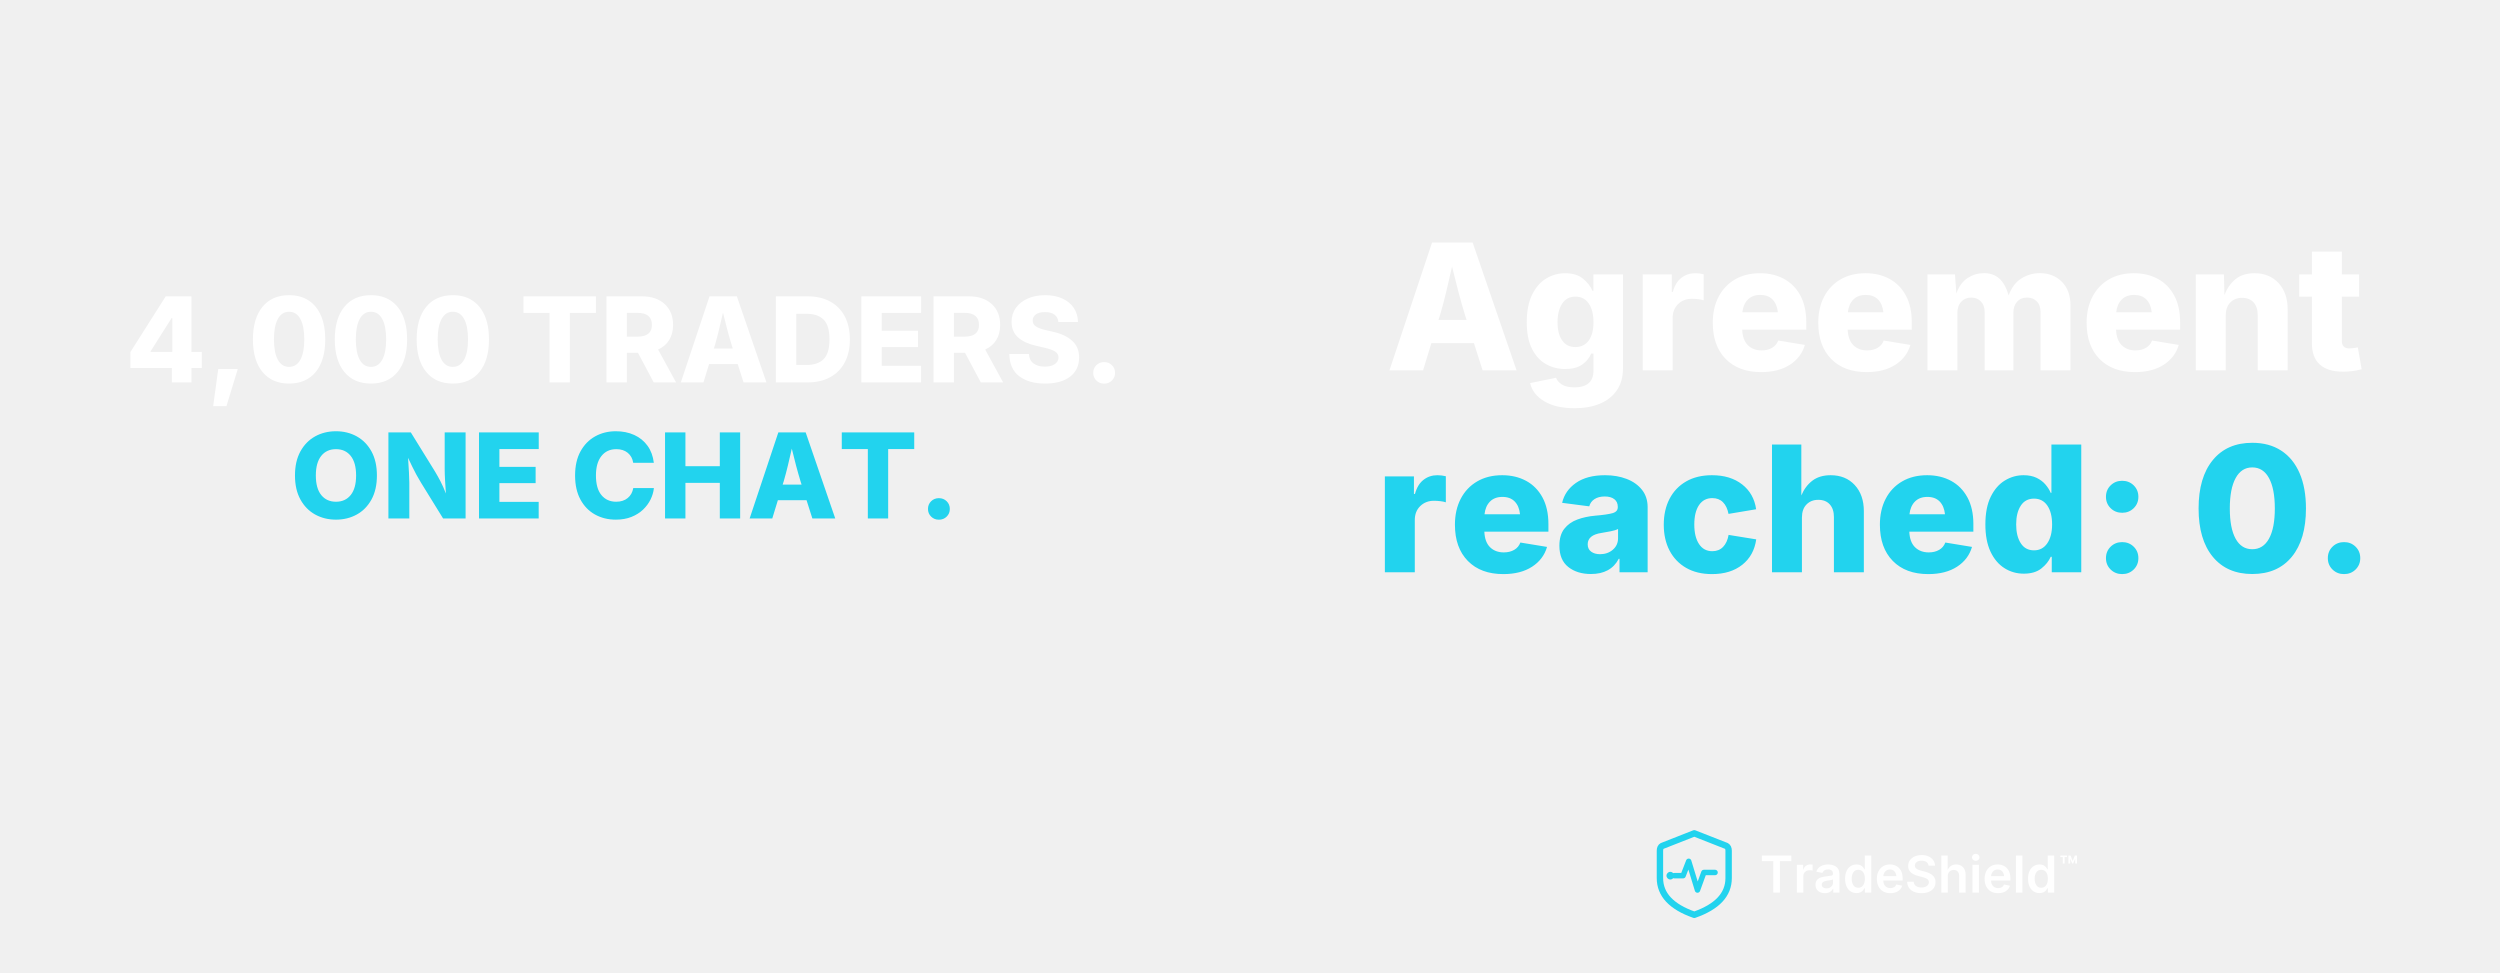
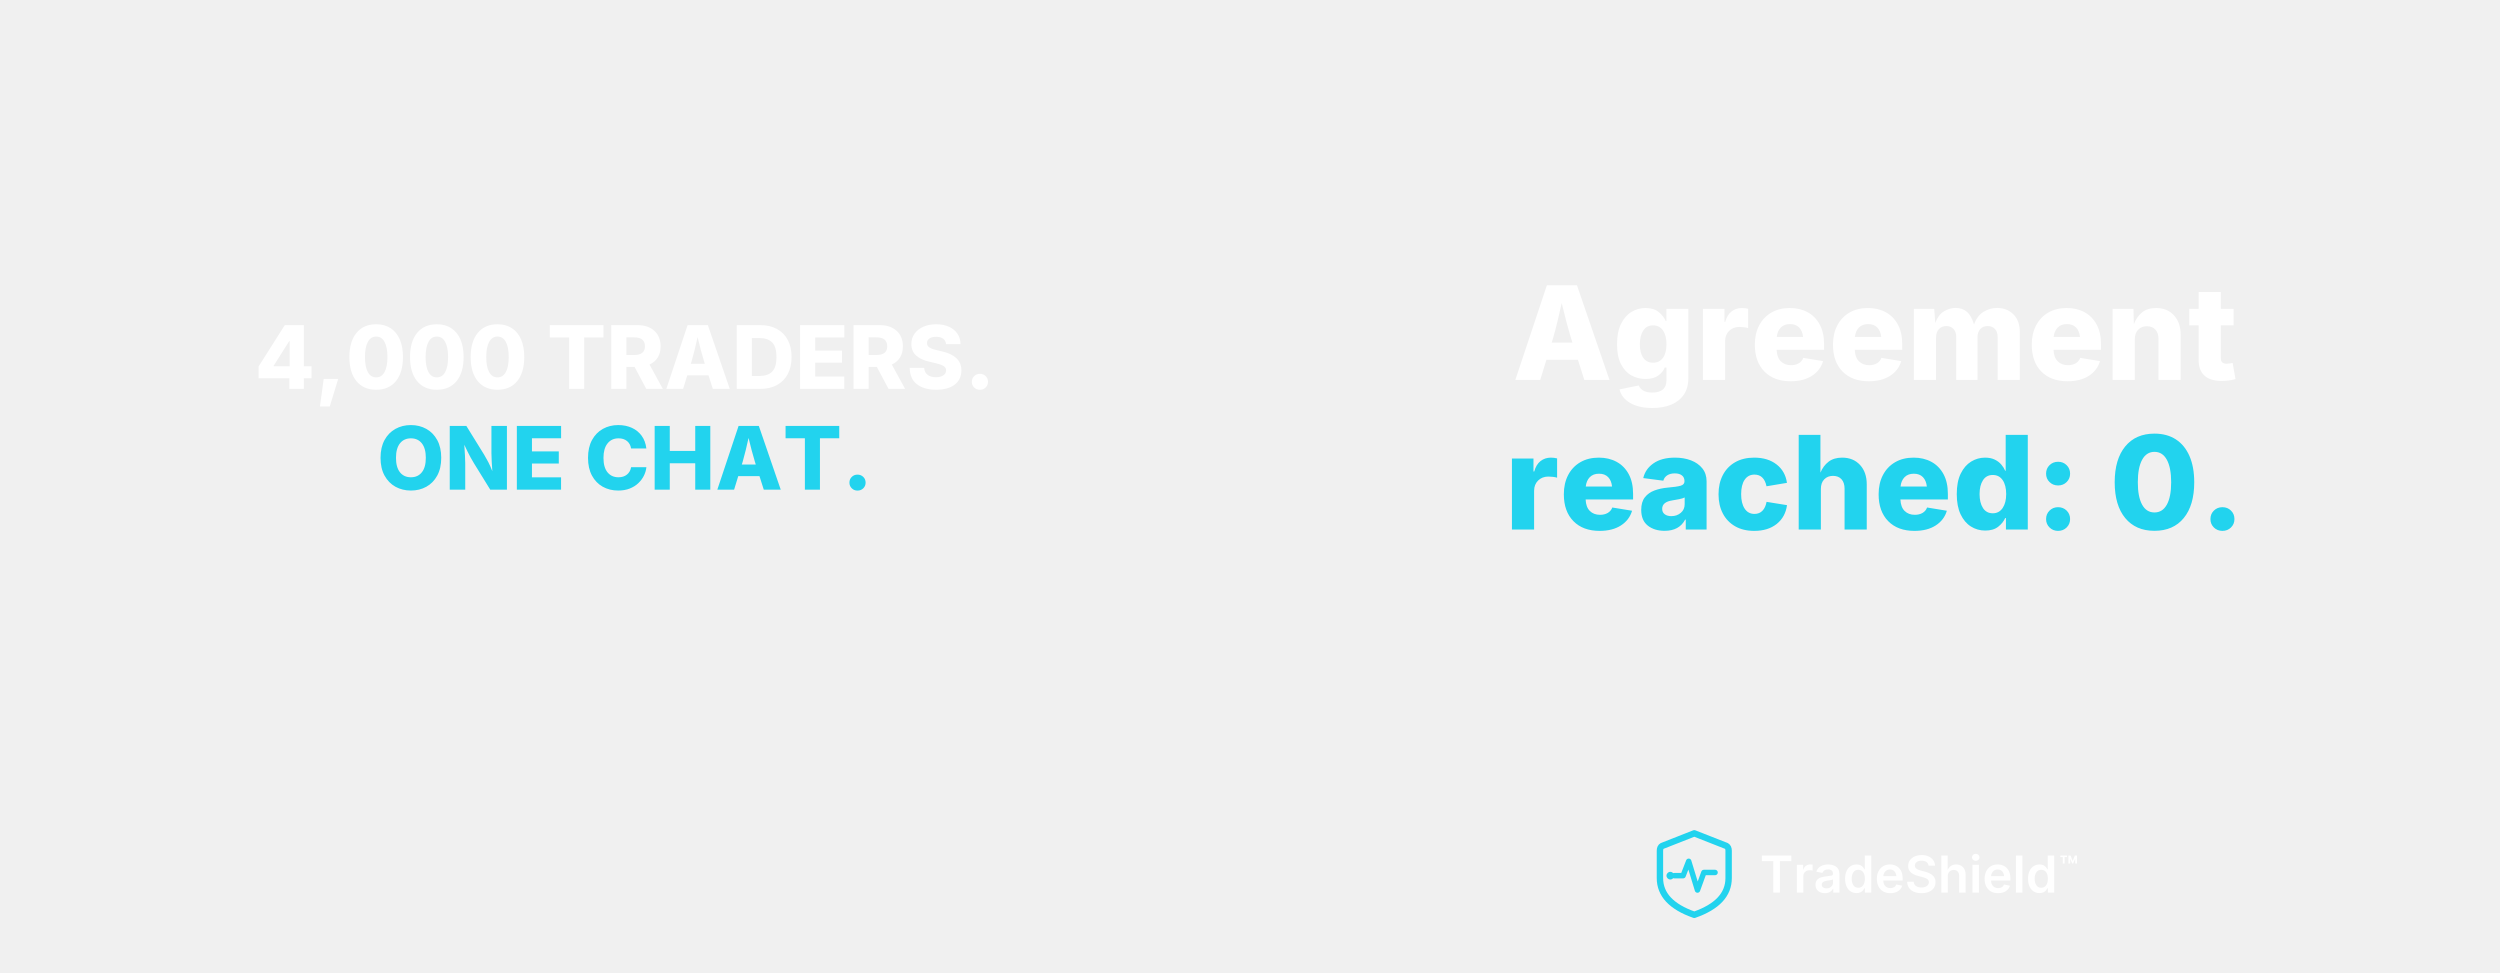
<svg xmlns="http://www.w3.org/2000/svg" width="9in" height="3.5in" viewBox="0 0 2700 1050">
-   <path fill="#FFFFFF" d="M140.803 397.469V380.247L178.991 320.032H206.759V380.06H217.928V397.469H206.759V413.006H185.606V397.469ZM186.105 380.06V343.494H185.356L162.705 379.311V380.06Z M230.221 438.59 235.712 398.53H256.803L244.572 438.59Z M312.213 414.254Q293.805 414.254 283.478 401.712Q273.151 389.17 273.151 366.581Q273.151 343.993 283.478 331.388Q293.805 318.784 312.213 318.784Q324.505 318.784 333.241 324.462Q341.977 330.141 346.626 340.842Q351.275 351.543 351.275 366.581Q351.275 389.107 341.01 401.681Q330.745 414.254 312.213 414.254ZM312.213 396.221Q320.138 396.221 324.381 388.546Q328.624 380.871 328.624 366.581Q328.624 352.23 324.381 344.461Q320.138 336.692 312.213 336.692Q304.351 336.692 300.107 344.461Q295.864 352.23 295.864 366.581Q295.864 380.871 300.076 388.546Q304.288 396.221 312.213 396.221Z M400.632 414.254Q382.224 414.254 371.897 401.712Q361.57 389.17 361.57 366.581Q361.57 343.993 371.897 331.388Q382.224 318.784 400.632 318.784Q412.925 318.784 421.661 324.462Q430.396 330.141 435.045 340.842Q439.694 351.543 439.694 366.581Q439.694 389.107 429.429 401.681Q419.165 414.254 400.632 414.254ZM400.632 396.221Q408.557 396.221 412.8 388.546Q417.043 380.871 417.043 366.581Q417.043 352.23 412.8 344.461Q408.557 336.692 400.632 336.692Q392.77 336.692 388.527 344.461Q384.284 352.23 384.284 366.581Q384.284 380.871 388.495 388.546Q392.707 396.221 400.632 396.221Z M489.051 414.254Q470.644 414.254 460.317 401.712Q449.99 389.17 449.99 366.581Q449.99 343.993 460.317 331.388Q470.644 318.784 489.051 318.784Q501.344 318.784 510.08 324.462Q518.816 330.141 523.464 340.842Q528.113 351.543 528.113 366.581Q528.113 389.107 517.848 401.681Q507.584 414.254 489.051 414.254ZM489.051 396.221Q496.976 396.221 501.219 388.546Q505.462 380.871 505.462 366.581Q505.462 352.23 501.219 344.461Q496.976 336.692 489.051 336.692Q481.189 336.692 476.946 344.461Q472.703 352.23 472.703 366.581Q472.703 380.871 476.915 388.546Q481.127 396.221 489.051 396.221Z M565.365 338.003V320.032H643.613V338.003H615.471V413.006H593.507V338.003Z M654.97 413.006V320.032H693.033Q708.758 320.032 717.837 328.362Q726.916 336.692 726.916 350.919Q726.916 360.529 722.704 367.268Q718.492 374.007 710.755 377.501L730.161 413.006H706.012L688.977 380.996H676.997V413.006ZM676.997 363.586H688.416Q704.078 363.586 704.078 350.919Q704.078 337.878 688.353 337.878H676.997Z M735.277 413.006 766.29 320.032H795.804L827.752 413.006H803.043L796.74 393.226H765.79L759.738 413.006ZM770.969 376.378H791.374L790.126 372.385Q787.692 364.398 785.384 355.662Q783.075 346.926 780.829 337.566Q778.707 346.988 776.617 355.724Q774.526 364.46 772.217 372.385Z M872.118 413.006H837.924V320.032H872.118Q886.283 320.032 896.516 325.617Q906.749 331.201 912.303 341.622Q917.856 352.043 917.856 366.519Q917.856 381.058 912.303 391.447Q906.749 401.837 896.516 407.422Q886.283 413.006 872.118 413.006ZM859.95 394.162H871.182Q883.163 394.162 889.496 387.891Q895.83 381.62 895.83 366.519Q895.83 351.419 889.465 345.147Q883.1 338.876 870.87 338.876H859.95Z M930.274 413.006V320.032H994.794V338.003H952.301V357.222H991.425V374.818H952.301V395.035H994.732V413.006Z M1008.21 413.006V320.032H1046.273Q1061.998 320.032 1071.077 328.362Q1080.156 336.692 1080.156 350.919Q1080.156 360.529 1075.944 367.268Q1071.732 374.007 1063.995 377.501L1083.401 413.006H1059.252L1042.217 380.996H1030.237V413.006ZM1030.237 363.586H1041.656Q1057.318 363.586 1057.318 350.919Q1057.318 337.878 1041.593 337.878H1030.237Z M1128.702 414.254Q1111.231 414.254 1100.779 406.33Q1090.327 398.405 1090.077 382.306H1111.231Q1111.605 389.107 1116.254 392.539Q1120.902 395.971 1128.453 395.971Q1135.317 395.971 1139.248 393.195Q1143.179 390.418 1143.179 385.988Q1143.179 381.994 1139.466 379.654Q1135.753 377.314 1128.141 375.567L1118.282 373.258Q1106.239 370.513 1099.375 364.273Q1092.511 358.033 1092.511 347.55Q1092.511 338.939 1097.16 332.48Q1101.808 326.022 1109.983 322.403Q1118.157 318.784 1128.702 318.784Q1139.497 318.784 1147.422 322.434Q1155.347 326.085 1159.715 332.605Q1164.083 339.126 1164.207 347.737H1143.054Q1142.617 342.683 1138.936 339.875Q1135.254 337.067 1128.64 337.067Q1122.026 337.067 1118.656 339.625Q1115.287 342.183 1115.287 346.052Q1115.287 350.358 1119.031 352.698Q1122.774 355.038 1129.014 356.41L1137.064 358.282Q1150.542 361.278 1157.999 368.079Q1165.455 374.881 1165.455 386.05Q1165.455 399.278 1155.721 406.766Q1145.987 414.254 1128.702 414.254Z M1192.474 414.317Q1187.482 414.317 1184.081 410.978Q1180.681 407.64 1180.681 402.71Q1180.681 397.719 1184.081 394.38Q1187.482 391.042 1192.474 391.042Q1197.466 391.042 1200.867 394.38Q1204.267 397.719 1204.267 402.71Q1204.267 407.64 1200.867 410.978Q1197.466 414.317 1192.474 414.317Z" />
-   <path fill="#22D3EE" d="M362.881 561.216Q350.339 561.216 340.324 555.663Q330.309 550.109 324.443 539.439Q318.578 528.769 318.578 513.543Q318.578 498.193 324.443 487.523Q330.309 476.853 340.324 471.299Q350.339 465.746 362.881 465.746Q375.298 465.746 385.313 471.299Q395.328 476.853 401.194 487.523Q407.059 498.193 407.059 513.543Q407.059 528.831 401.194 539.501Q395.328 550.171 385.313 555.694Q375.298 561.216 362.881 561.216ZM362.881 541.872Q372.989 541.872 378.792 534.603Q384.596 527.333 384.596 513.543Q384.596 499.691 378.792 492.39Q372.989 485.089 362.881 485.089Q352.71 485.089 346.907 492.39Q341.104 499.691 341.104 513.543Q341.104 527.333 346.907 534.603Q352.71 541.872 362.881 541.872Z M419.477 559.968V466.994H443.687L469.645 508.988Q472.765 514.167 475.698 519.783Q478.631 525.399 481.563 533.012Q481.064 526.023 480.659 518.722Q480.253 511.422 480.253 506.555V466.994H502.841V559.968H478.568L454.794 521.468Q452.049 516.975 449.834 512.919Q447.618 508.863 445.466 504.433Q443.313 500.003 440.692 494.449Q441.254 502.686 441.659 509.893Q442.065 517.1 442.065 521.468V559.968Z M517.318 559.968V466.994H581.838V484.965H539.345V504.183H578.469V521.78H539.345V541.997H581.776V559.968Z M665.079 561.216Q652.536 561.216 642.584 555.663Q632.631 550.109 626.859 539.47Q621.087 528.831 621.087 513.543Q621.087 498.193 626.922 487.523Q632.756 476.853 642.74 471.299Q652.724 465.746 665.079 465.746Q676.123 465.746 684.921 469.739Q693.72 473.733 699.273 481.346Q704.827 488.958 706.137 499.816H683.861Q682.8 493.014 677.964 489.052Q673.128 485.089 665.64 485.089Q655.407 485.089 649.51 492.546Q643.613 500.003 643.613 513.543Q643.613 527.521 649.541 534.697Q655.469 541.872 665.515 541.872Q673.003 541.872 677.87 537.91Q682.737 533.948 683.923 527.146H706.199Q705.575 533.386 702.612 539.439Q699.648 545.492 694.468 550.421Q689.289 555.351 681.926 558.283Q674.563 561.216 665.079 561.216Z M718.242 559.968V466.994H740.269V503.497H777.397V466.994H799.361V559.968H777.397V521.468H740.269V559.968Z M809.594 559.968 840.607 466.994H870.121L902.07 559.968H877.36L871.057 540.188H840.107L834.055 559.968ZM845.287 523.34H865.691L864.443 519.346Q862.009 511.359 859.701 502.624Q857.392 493.888 855.146 484.528Q853.024 493.95 850.934 502.686Q848.843 511.422 846.535 519.346Z M909.121 484.965V466.994H987.369V484.965H959.227V559.968H937.263V484.965Z M1014.013 561.278Q1009.021 561.278 1005.621 557.94Q1002.22 554.602 1002.22 549.672Q1002.22 544.68 1005.621 541.342Q1009.021 538.004 1014.013 538.004Q1019.005 538.004 1022.406 541.342Q1025.807 544.68 1025.807 549.672Q1025.807 554.602 1022.406 557.94Q1019.005 561.278 1014.013 561.278Z" />
-   <path fill="#FFFFFF" d="M1500.607 399.931 1546.642 261.92H1590.453L1637.877 399.931H1601.197L1591.842 370.569H1545.901L1536.916 399.931ZM1553.588 345.56H1583.877L1582.024 339.632Q1578.412 327.776 1574.985 314.809Q1571.557 301.842 1568.223 287.948Q1565.074 301.934 1561.971 314.902Q1558.868 327.869 1555.441 339.632Z M1700.583 440.871Q1680.298 440.871 1667.794 433.368Q1655.29 425.866 1652.511 413.732L1680.576 407.989Q1681.966 412.157 1686.828 415.26Q1691.691 418.363 1700.398 418.363Q1710.309 418.363 1715.635 413.917Q1720.961 409.471 1720.961 400.209V381.869H1718.46Q1715.588 388.908 1708.78 393.725Q1701.973 398.541 1690.395 398.541Q1679.002 398.541 1669.6 393.215Q1660.199 387.89 1654.549 376.728Q1648.899 365.567 1648.899 348.154Q1648.899 329.999 1654.688 318.236Q1660.477 306.473 1669.925 300.776Q1679.372 295.08 1690.302 295.08Q1702.621 295.08 1709.799 301.101Q1716.978 307.121 1719.942 314.161H1720.868V296.377H1752.823V397.615Q1752.823 411.879 1746.201 421.512Q1739.578 431.145 1727.815 436.008Q1716.051 440.871 1700.583 440.871ZM1701.417 374.83Q1710.679 374.83 1715.82 367.744Q1720.961 360.658 1720.961 348.061Q1720.961 335.279 1715.866 327.823Q1710.772 320.366 1701.417 320.366Q1692.062 320.366 1687.106 327.962Q1682.151 335.557 1682.151 348.061Q1682.151 360.565 1687.153 367.697Q1692.154 374.83 1701.417 374.83Z M1774.127 399.931V296.377H1805.527V315.272H1806.638Q1809.417 305.083 1815.854 300.082Q1822.292 295.08 1830.813 295.08Q1835.537 295.08 1839.983 296.191V324.349Q1837.667 323.516 1833.916 323.099Q1830.165 322.682 1827.201 322.682Q1818.216 322.682 1812.334 328.425Q1806.453 334.167 1806.453 343.43V399.931Z M1902.041 401.876Q1877.681 401.876 1863.741 387.658Q1849.801 373.44 1849.801 348.524Q1849.801 332.593 1856.053 320.552Q1862.305 308.51 1873.791 301.795Q1885.276 295.08 1900.837 295.08Q1915.379 295.08 1926.633 301.147Q1937.887 307.214 1944.324 319.023Q1950.762 330.833 1950.762 347.876V356.027H1881.571Q1882.034 367.234 1887.731 372.838Q1893.427 378.442 1902.597 378.442Q1909.081 378.442 1913.804 375.709Q1918.528 372.977 1920.473 367.79L1949.28 372.514Q1945.389 385.944 1933.117 393.91Q1920.844 401.876 1902.041 401.876ZM1881.756 337.224H1920.103Q1919.177 328.425 1914.36 323.469Q1909.544 318.514 1901.115 318.514Q1892.593 318.514 1887.638 323.562Q1882.683 328.61 1881.756 337.224Z M2015.969 401.876Q1991.609 401.876 1977.669 387.658Q1963.729 373.44 1963.729 348.524Q1963.729 332.593 1969.981 320.552Q1976.233 308.51 1987.719 301.795Q1999.204 295.08 2014.765 295.08Q2029.307 295.08 2040.561 301.147Q2051.815 307.214 2058.252 319.023Q2064.69 330.833 2064.69 347.876V356.027H1995.499Q1995.962 367.234 2001.659 372.838Q2007.355 378.442 2016.525 378.442Q2023.009 378.442 2027.732 375.709Q2032.456 372.977 2034.401 367.79L2063.208 372.514Q2059.317 385.944 2047.045 393.91Q2034.772 401.876 2015.969 401.876ZM1995.684 337.224H2034.031Q2033.105 328.425 2028.288 323.469Q2023.472 318.514 2015.043 318.514Q2006.521 318.514 2001.566 323.562Q1996.611 328.61 1995.684 337.224Z M2081.64 399.931V296.377H2111.372L2112.854 316.939Q2117.115 305.269 2125.22 300.128Q2133.324 294.987 2142.679 294.987Q2152.497 294.987 2159.027 300.637Q2165.557 306.287 2169.355 318.977Q2174.079 306.195 2183.295 300.591Q2192.511 294.987 2202.978 294.987Q2217.52 294.987 2226.828 304.342Q2236.137 313.697 2236.137 330.092V399.931H2203.811V337.409Q2203.811 329.536 2199.736 325.461Q2195.66 321.385 2189.269 321.385Q2182.415 321.385 2178.432 325.878Q2174.449 330.37 2174.449 337.78V399.931H2143.42V336.946Q2143.42 329.814 2139.391 325.6Q2135.362 321.385 2128.971 321.385Q2122.395 321.385 2118.18 325.831Q2113.966 330.277 2113.966 338.428V399.931Z M2305.791 401.876Q2281.431 401.876 2267.491 387.658Q2253.551 373.44 2253.551 348.524Q2253.551 332.593 2259.803 320.552Q2266.055 308.51 2277.54 301.795Q2289.026 295.08 2304.587 295.08Q2319.129 295.08 2330.383 301.147Q2341.636 307.214 2348.074 319.023Q2354.511 330.833 2354.511 347.876V356.027H2285.321Q2285.784 367.234 2291.48 372.838Q2297.177 378.442 2306.346 378.442Q2312.83 378.442 2317.554 375.709Q2322.278 372.977 2324.223 367.79L2353.029 372.514Q2349.139 385.944 2336.866 393.91Q2324.593 401.876 2305.791 401.876ZM2285.506 337.224H2323.852Q2322.926 328.425 2318.11 323.469Q2313.293 318.514 2304.864 318.514Q2296.343 318.514 2291.388 323.562Q2286.432 328.61 2285.506 337.224Z M2403.787 340.836V399.931H2371.461V296.377H2401.842L2402.398 318.699Q2406.473 307.955 2414.346 301.517Q2422.22 295.08 2434.816 295.08Q2451.026 295.08 2460.844 305.732Q2470.662 316.384 2470.662 333.982V399.931H2438.336V340.281Q2438.336 331.574 2433.89 326.619Q2429.444 321.663 2421.479 321.663Q2413.605 321.663 2408.696 326.711Q2403.787 331.759 2403.787 340.836Z M2547.818 296.377V320.366H2529.201V368.253Q2529.201 376.311 2537.444 376.311Q2539.111 376.311 2542.122 375.895Q2545.132 375.478 2546.429 375.2L2550.597 398.727Q2545.132 400.301 2540.038 400.857Q2534.943 401.413 2530.405 401.413Q2513.918 401.413 2505.396 393.679Q2496.875 385.944 2496.875 371.125V320.366H2483.166V296.377H2496.875V271.739H2529.201V296.377Z" />
-   <path fill="#22D3EE" d="M1495.652 618.08V514.526H1527.051V533.421H1528.163Q1530.942 523.232 1537.379 518.231Q1543.816 513.229 1552.338 513.229Q1557.062 513.229 1561.508 514.34V542.498Q1559.192 541.664 1555.441 541.248Q1551.69 540.831 1548.726 540.831Q1539.741 540.831 1533.859 546.574Q1527.978 552.316 1527.978 561.579V618.08Z M1623.566 620.025Q1599.206 620.025 1585.266 605.807Q1571.326 591.589 1571.326 566.673Q1571.326 550.742 1577.578 538.701Q1583.83 526.659 1595.316 519.944Q1606.801 513.229 1622.362 513.229Q1636.904 513.229 1648.158 519.296Q1659.412 525.363 1665.849 537.172Q1672.286 548.982 1672.286 566.025V574.176H1603.096Q1603.559 585.383 1609.256 590.987Q1614.952 596.591 1624.122 596.591Q1630.605 596.591 1635.329 593.858Q1640.053 591.126 1641.998 585.939L1670.804 590.663Q1666.914 604.093 1654.642 612.059Q1642.369 620.025 1623.566 620.025ZM1603.281 555.373H1641.628Q1640.702 546.574 1635.885 541.618Q1631.069 536.663 1622.64 536.663Q1614.118 536.663 1609.163 541.711Q1604.208 546.759 1603.281 555.373Z M1718.228 619.932Q1703.316 619.932 1693.729 612.337Q1684.142 604.742 1684.142 589.366Q1684.142 577.881 1689.422 571.119Q1694.702 564.357 1703.455 561.116Q1712.208 557.874 1722.674 556.948Q1735.827 555.836 1741.523 554.215Q1747.22 552.594 1747.22 547.778V547.407Q1747.22 542.035 1743.468 539.117Q1739.717 536.2 1733.141 536.2Q1726.379 536.2 1722.026 539.071Q1717.672 541.942 1716.376 546.851L1687.106 543.054Q1690.163 529.809 1702.065 521.519Q1713.967 513.229 1733.419 513.229Q1746.293 513.229 1756.714 517.212Q1767.134 521.195 1773.293 528.929Q1779.453 536.663 1779.453 547.778V618.08H1749.072V603.538H1748.238Q1739.624 619.932 1718.228 619.932ZM1728.046 598.536Q1736.197 598.536 1741.847 593.719Q1747.497 588.903 1747.497 581.215V571.304Q1744.719 572.786 1739.439 573.805Q1734.16 574.824 1729.621 575.565Q1714.708 577.788 1714.708 587.884Q1714.708 593.071 1718.46 595.803Q1722.211 598.536 1728.046 598.536Z M1848.921 620.025Q1832.712 620.025 1821.041 613.309Q1809.37 606.594 1803.118 594.599Q1796.866 582.604 1796.866 566.673Q1796.866 550.742 1803.118 538.701Q1809.37 526.659 1821.041 519.944Q1832.712 513.229 1848.921 513.229Q1868.743 513.229 1881.479 523.14Q1894.214 533.05 1896.623 550.001L1866.798 555.002Q1865.223 546.851 1860.823 542.405Q1856.424 537.96 1849.292 537.96Q1840.029 537.96 1834.935 545.508Q1829.84 553.057 1829.84 566.488Q1829.84 579.826 1834.935 587.56Q1840.029 595.294 1849.292 595.294Q1856.424 595.294 1860.916 590.663Q1865.408 586.032 1866.89 577.695L1896.715 582.512Q1894.307 599.925 1881.617 609.975Q1868.928 620.025 1848.921 620.025Z M1946.084 558.985V618.08H1913.758V480.069H1945.436V535.088Q1949.604 525.085 1957.338 519.157Q1965.072 513.229 1977.113 513.229Q1993.322 513.229 2003.141 523.881Q2012.959 534.532 2012.959 552.131V618.08H1980.633V558.43Q1980.633 549.723 1976.187 544.767Q1971.741 539.812 1963.775 539.812Q1955.902 539.812 1950.993 544.86Q1946.084 549.908 1946.084 558.985Z M2082.52 620.025Q2058.16 620.025 2044.22 605.807Q2030.28 591.589 2030.28 566.673Q2030.28 550.742 2036.532 538.701Q2042.784 526.659 2054.269 519.944Q2065.755 513.229 2081.316 513.229Q2095.858 513.229 2107.111 519.296Q2118.365 525.363 2124.803 537.172Q2131.24 548.982 2131.24 566.025V574.176H2062.05Q2062.513 585.383 2068.209 590.987Q2073.906 596.591 2083.075 596.591Q2089.559 596.591 2094.283 593.858Q2099.007 591.126 2100.952 585.939L2129.758 590.663Q2125.868 604.093 2113.595 612.059Q2101.322 620.025 2082.52 620.025ZM2062.235 555.373H2100.581Q2099.655 546.574 2094.839 541.618Q2090.022 536.663 2081.593 536.663Q2073.072 536.663 2068.117 541.711Q2063.161 546.759 2062.235 555.373Z M2185.703 619.562Q2174.218 619.562 2164.77 613.587Q2155.322 607.613 2149.765 595.803Q2144.208 583.994 2144.208 566.395Q2144.208 548.241 2149.997 536.478Q2155.786 524.714 2165.187 518.972Q2174.588 513.229 2185.425 513.229Q2193.669 513.229 2199.504 516.054Q2205.34 518.879 2209.091 523.279Q2212.842 527.678 2214.787 532.309H2215.528V480.069H2247.762V618.08H2215.899V601.315H2214.787Q2211.731 608.354 2204.645 613.958Q2197.559 619.562 2185.703 619.562ZM2196.726 594.368Q2205.895 594.368 2211.082 586.726Q2216.269 579.085 2216.269 566.395Q2216.269 553.52 2211.129 546.018Q2205.988 538.515 2196.726 538.515Q2187.37 538.515 2182.415 546.157Q2177.46 553.798 2177.46 566.395Q2177.46 578.992 2182.415 586.68Q2187.37 594.368 2196.726 594.368Z M2291.943 620.025Q2284.533 620.025 2279.485 615.069Q2274.437 610.114 2274.437 602.797Q2274.437 595.387 2279.485 590.431Q2284.533 585.476 2291.943 585.476Q2299.353 585.476 2304.401 590.431Q2309.449 595.387 2309.449 602.797Q2309.449 610.114 2304.401 615.069Q2299.353 620.025 2291.943 620.025ZM2291.943 553.798Q2284.533 553.798 2279.485 548.843Q2274.437 543.887 2274.437 536.57Q2274.437 529.16 2279.485 524.205Q2284.533 519.249 2291.943 519.249Q2299.353 519.249 2304.401 524.205Q2309.449 529.16 2309.449 536.57Q2309.449 543.887 2304.401 548.843Q2299.353 553.798 2291.943 553.798Z M2432.455 619.932Q2405.13 619.932 2389.801 601.315Q2374.472 582.697 2374.472 549.167Q2374.472 515.637 2389.801 496.927Q2405.13 478.217 2432.455 478.217Q2450.702 478.217 2463.669 486.646Q2476.636 495.074 2483.537 510.96Q2490.437 526.845 2490.437 549.167Q2490.437 582.604 2475.201 601.268Q2459.964 619.932 2432.455 619.932ZM2432.455 593.164Q2444.218 593.164 2450.516 581.771Q2456.815 570.378 2456.815 549.167Q2456.815 527.863 2450.516 516.332Q2444.218 504.8 2432.455 504.8Q2420.784 504.8 2414.485 516.332Q2408.187 527.863 2408.187 549.167Q2408.187 570.378 2414.439 581.771Q2420.691 593.164 2432.455 593.164Z M2531.563 620.025Q2524.153 620.025 2519.105 615.069Q2514.057 610.114 2514.057 602.797Q2514.057 595.387 2519.105 590.431Q2524.153 585.476 2531.563 585.476Q2538.973 585.476 2544.021 590.431Q2549.069 595.387 2549.069 602.797Q2549.069 610.114 2544.021 615.069Q2538.973 620.025 2531.563 620.025Z" />
+   <path fill="#FFFFFF" d="M279.299 408.495V395.738L307.586 351.135H328.155V395.6H336.428V408.495H328.155V420.005H312.486V408.495ZM312.855 395.6V368.514H312.301L295.522 395.045V395.6Z M345.534 438.955 349.601 409.281H365.224L356.165 438.955Z M406.269 420.929Q392.633 420.929 384.984 411.639Q377.334 402.348 377.334 385.616Q377.334 368.884 384.984 359.547Q392.633 350.21 406.269 350.21Q415.374 350.21 421.845 354.416Q428.316 358.623 431.76 366.55Q435.203 374.477 435.203 385.616Q435.203 402.302 427.6 411.615Q419.997 420.929 406.269 420.929ZM406.269 407.571Q412.139 407.571 415.282 401.886Q418.425 396.201 418.425 385.616Q418.425 374.985 415.282 369.23Q412.139 363.476 406.269 363.476Q400.445 363.476 397.302 369.23Q394.159 374.985 394.159 385.616Q394.159 396.201 397.279 401.886Q400.399 407.571 406.269 407.571Z M471.765 420.929Q458.129 420.929 450.48 411.639Q442.83 402.348 442.83 385.616Q442.83 368.884 450.48 359.547Q458.129 350.21 471.765 350.21Q480.87 350.21 487.341 354.416Q493.812 358.623 497.256 366.55Q500.699 374.477 500.699 385.616Q500.699 402.302 493.096 411.615Q485.492 420.929 471.765 420.929ZM471.765 407.571Q477.635 407.571 480.778 401.886Q483.921 396.201 483.921 385.616Q483.921 374.985 480.778 369.23Q477.635 363.476 471.765 363.476Q465.941 363.476 462.798 369.23Q459.654 374.985 459.654 385.616Q459.654 396.201 462.774 401.886Q465.894 407.571 471.765 407.571Z M537.26 420.929Q523.625 420.929 515.975 411.639Q508.326 402.348 508.326 385.616Q508.326 368.884 515.975 359.547Q523.625 350.21 537.26 350.21Q546.366 350.21 552.837 354.416Q559.308 358.623 562.751 366.55Q566.195 374.477 566.195 385.616Q566.195 402.302 558.591 411.615Q550.988 420.929 537.26 420.929ZM537.26 407.571Q543.13 407.571 546.273 401.886Q549.416 396.201 549.416 385.616Q549.416 374.985 546.273 369.23Q543.13 363.476 537.26 363.476Q531.436 363.476 528.293 369.23Q525.15 374.985 525.15 385.616Q525.15 396.201 528.27 401.886Q531.39 407.571 537.26 407.571Z M593.789 364.446V351.135H651.751V364.446H630.905V420.005H614.635V364.446Z M660.163 420.005V351.135H688.358Q700.006 351.135 706.731 357.305Q713.456 363.476 713.456 374.014Q713.456 381.132 710.336 386.124Q707.216 391.116 701.485 393.705L715.86 420.005H697.972L685.354 396.293H676.479V420.005ZM676.479 383.397H684.938Q696.539 383.397 696.539 374.014Q696.539 364.354 684.891 364.354H676.479Z M719.65 420.005 742.622 351.135H764.485L788.15 420.005H769.846L765.178 405.352H742.252L737.769 420.005ZM746.089 392.873H761.203L760.278 389.914Q758.476 383.998 756.766 377.527Q755.055 371.056 753.391 364.123Q751.82 371.102 750.272 377.573Q748.723 384.044 747.013 389.914Z M821.013 420.005H795.684V351.135H821.013Q831.506 351.135 839.086 355.272Q846.666 359.408 850.78 367.127Q854.894 374.846 854.894 385.57Q854.894 396.339 850.78 404.035Q846.666 411.731 839.086 415.868Q831.506 420.005 821.013 420.005ZM812 406.046H820.32Q829.195 406.046 833.886 401.401Q838.578 396.755 838.578 385.57Q838.578 374.384 833.863 369.739Q829.148 365.094 820.089 365.094H812Z M864.092 420.005V351.135H911.885V364.446H880.408V378.683H909.389V391.717H880.408V406.693H911.838V420.005Z M921.822 420.005V351.135H950.017Q961.665 351.135 968.39 357.305Q975.116 363.476 975.116 374.014Q975.116 381.132 971.996 386.124Q968.876 391.116 963.144 393.705L977.519 420.005H959.631L947.013 396.293H938.138V420.005ZM938.138 383.397H946.597Q958.199 383.397 958.199 374.014Q958.199 364.354 946.551 364.354H938.138Z M1011.076 420.929Q998.134 420.929 990.392 415.059Q982.65 409.189 982.465 397.264H998.134Q998.411 402.302 1001.855 404.844Q1005.298 407.386 1010.891 407.386Q1015.975 407.386 1018.887 405.329Q1021.799 403.272 1021.799 399.991Q1021.799 397.033 1019.049 395.299Q1016.299 393.566 1010.66 392.272L1003.357 390.562Q994.436 388.528 989.352 383.906Q984.267 379.284 984.267 371.518Q984.267 365.14 987.711 360.356Q991.154 355.572 997.209 352.891Q1003.264 350.21 1011.076 350.21Q1019.072 350.21 1024.942 352.914Q1030.812 355.618 1034.048 360.448Q1037.283 365.278 1037.376 371.657H1021.707Q1021.383 367.913 1018.656 365.833Q1015.929 363.753 1011.03 363.753Q1006.13 363.753 1003.634 365.648Q1001.138 367.543 1001.138 370.409Q1001.138 373.598 1003.911 375.332Q1006.685 377.065 1011.307 378.082L1017.269 379.468Q1027.253 381.687 1032.777 386.725Q1038.3 391.763 1038.3 400.037Q1038.3 409.836 1031.09 415.382Q1023.879 420.929 1011.076 420.929Z M1058.314 420.975Q1054.616 420.975 1052.097 418.502Q1049.578 416.03 1049.578 412.378Q1049.578 408.68 1052.097 406.208Q1054.616 403.735 1058.314 403.735Q1062.012 403.735 1064.531 406.208Q1067.05 408.68 1067.05 412.378Q1067.05 416.03 1064.531 418.502Q1062.012 420.975 1058.314 420.975Z" />
+   <path fill="#22D3EE" d="M443.801 529.79Q434.51 529.79 427.092 525.676Q419.673 521.562 415.328 513.658Q410.983 505.755 410.983 494.477Q410.983 483.106 415.328 475.202Q419.673 467.298 427.092 463.185Q434.51 459.071 443.801 459.071Q452.999 459.071 460.417 463.185Q467.836 467.298 472.18 475.202Q476.525 483.106 476.525 494.477Q476.525 505.801 472.18 513.705Q467.836 521.609 460.417 525.699Q452.999 529.79 443.801 529.79ZM443.801 515.461Q451.288 515.461 455.587 510.076Q459.886 504.691 459.886 494.477Q459.886 484.215 455.587 478.807Q451.288 473.4 443.801 473.4Q436.266 473.4 431.968 478.807Q427.669 484.215 427.669 494.477Q427.669 504.691 431.968 510.076Q436.266 515.461 443.801 515.461Z M485.723 528.865V459.995H503.657L522.885 491.102Q525.196 494.939 527.369 499.099Q529.541 503.259 531.714 508.898Q531.344 503.721 531.043 498.313Q530.743 492.905 530.743 489.3V459.995H547.475V528.865H529.495L511.885 500.347Q509.851 497.019 508.21 494.014Q506.569 491.01 504.975 487.728Q503.38 484.446 501.439 480.333Q501.855 486.434 502.155 491.773Q502.456 497.111 502.456 500.347V528.865Z M558.199 528.865V459.995H605.991V473.307H574.515V487.543H603.495V500.578H574.515V515.554H605.945V528.865Z M667.651 529.79Q658.36 529.79 650.988 525.676Q643.616 521.562 639.34 513.682Q635.065 505.801 635.065 494.477Q635.065 483.106 639.386 475.202Q643.708 467.298 651.104 463.185Q658.499 459.071 667.651 459.071Q675.832 459.071 682.349 462.029Q688.866 464.987 692.98 470.626Q697.094 476.265 698.064 484.308H681.563Q680.778 479.27 677.196 476.335Q673.613 473.4 668.067 473.4Q660.486 473.4 656.119 478.923Q651.751 484.446 651.751 494.477Q651.751 504.83 656.142 510.146Q660.533 515.461 667.974 515.461Q673.521 515.461 677.126 512.526Q680.731 509.591 681.61 504.553H698.111Q697.648 509.175 695.453 513.658Q693.257 518.142 689.421 521.793Q685.585 525.445 680.131 527.617Q674.676 529.79 667.651 529.79Z M707.031 528.865V459.995H723.348V487.035H750.849V459.995H767.119V528.865H750.849V500.347H723.348V528.865Z M774.7 528.865 797.672 459.995H819.534L843.2 528.865H824.896L820.228 514.213H797.302L792.818 528.865ZM801.138 501.733H816.253L815.328 498.775Q813.526 492.859 811.815 486.388Q810.105 479.917 808.441 472.984Q806.87 479.963 805.321 486.434Q803.773 492.905 802.063 498.775Z M848.423 473.307V459.995H906.384V473.307H885.538V528.865H869.269V473.307Z M926.121 529.836Q922.423 529.836 919.904 527.363Q917.385 524.89 917.385 521.239Q917.385 517.541 919.904 515.068Q922.423 512.595 926.121 512.595Q929.819 512.595 932.338 515.068Q934.857 517.541 934.857 521.239Q934.857 524.89 932.338 527.363Q929.819 529.836 926.121 529.836Z" />
+   <path fill="#FFFFFF" d="M1636.561 410.319 1670.66 308.089H1703.113L1738.242 410.319H1711.072L1704.142 388.569H1670.111L1663.456 410.319ZM1675.806 370.045H1698.242L1696.87 365.654Q1694.194 356.871 1691.655 347.266Q1689.117 337.66 1686.647 327.369Q1684.314 337.729 1682.015 347.334Q1679.717 356.94 1677.178 365.654Z M1784.691 440.645Q1769.666 440.645 1760.403 435.087Q1751.141 429.53 1749.082 420.542L1769.871 416.288Q1770.901 419.376 1774.503 421.674Q1778.105 423.973 1784.554 423.973Q1791.895 423.973 1795.84 420.679Q1799.786 417.386 1799.786 410.525V396.94H1797.933Q1795.806 402.154 1790.763 405.722Q1785.72 409.29 1777.144 409.29Q1768.705 409.29 1761.741 405.345Q1754.777 401.4 1750.592 393.132Q1746.407 384.864 1746.407 371.966Q1746.407 358.518 1750.695 349.804Q1754.983 341.091 1761.981 336.871Q1768.979 332.652 1777.075 332.652Q1786.201 332.652 1791.518 337.111Q1796.835 341.571 1799.031 346.786H1799.717V333.612H1823.388V408.604Q1823.388 419.17 1818.482 426.305Q1813.576 433.441 1804.863 437.043Q1796.149 440.645 1784.691 440.645ZM1785.309 391.726Q1792.17 391.726 1795.978 386.477Q1799.786 381.228 1799.786 371.897Q1799.786 362.429 1796.012 356.906Q1792.238 351.383 1785.309 351.383Q1778.379 351.383 1774.708 357.009Q1771.038 362.635 1771.038 371.897Q1771.038 381.16 1774.743 386.443Q1778.448 391.726 1785.309 391.726Z M1839.168 410.319V333.612H1862.427V347.609H1863.25Q1865.309 340.062 1870.077 336.357Q1874.846 332.652 1881.158 332.652Q1884.657 332.652 1887.95 333.475V354.333Q1886.235 353.715 1883.456 353.407Q1880.678 353.098 1878.482 353.098Q1871.827 353.098 1867.47 357.352Q1863.113 361.605 1863.113 368.467V410.319Z M1933.919 411.76Q1915.875 411.76 1905.549 401.228Q1895.223 390.696 1895.223 372.24Q1895.223 360.439 1899.854 351.52Q1904.485 342.6 1912.993 337.626Q1921.501 332.652 1933.027 332.652Q1943.799 332.652 1952.136 337.146Q1960.472 341.64 1965.24 350.388Q1970.009 359.136 1970.009 371.76V377.798H1918.756Q1919.099 386.099 1923.319 390.25Q1927.539 394.401 1934.331 394.401Q1939.134 394.401 1942.633 392.377Q1946.132 390.353 1947.573 386.511L1968.911 390.01Q1966.029 399.959 1956.938 405.859Q1947.847 411.76 1933.919 411.76ZM1918.894 363.87H1947.298Q1946.612 357.352 1943.045 353.681Q1939.477 350.01 1933.233 350.01Q1926.921 350.01 1923.25 353.75Q1919.58 357.489 1918.894 363.87Z M2018.31 411.76Q2000.266 411.76 1989.94 401.228Q1979.614 390.696 1979.614 372.24Q1979.614 360.439 1984.245 351.52Q1988.877 342.6 1997.384 337.626Q2005.892 332.652 2017.419 332.652Q2028.19 332.652 2036.527 337.146Q2044.863 341.64 2049.631 350.388Q2054.4 359.136 2054.4 371.76V377.798H2003.148Q2003.491 386.099 2007.71 390.25Q2011.93 394.401 2018.722 394.401Q2023.525 394.401 2027.024 392.377Q2030.523 390.353 2031.964 386.511L2053.302 390.01Q2050.42 399.959 2041.329 405.859Q2032.238 411.76 2018.31 411.76ZM2003.285 363.87H2031.69Q2031.003 357.352 2027.436 353.681Q2023.868 350.01 2017.624 350.01Q2011.312 350.01 2007.642 353.75Q2003.971 357.489 2003.285 363.87Z M2066.955 410.319V333.612H2088.979L2090.077 348.844Q2093.233 340.199 2099.237 336.391Q2105.24 332.583 2112.17 332.583Q2119.443 332.583 2124.28 336.768Q2129.117 340.954 2131.93 350.353Q2135.429 340.885 2142.256 336.734Q2149.082 332.583 2156.835 332.583Q2167.607 332.583 2174.503 339.513Q2181.398 346.443 2181.398 358.587V410.319H2157.453V364.007Q2157.453 358.175 2154.434 355.156Q2151.415 352.137 2146.681 352.137Q2141.604 352.137 2138.654 355.465Q2135.703 358.792 2135.703 364.281V410.319H2112.719V363.664Q2112.719 358.381 2109.734 355.259Q2106.75 352.137 2102.015 352.137Q2097.144 352.137 2094.022 355.431Q2090.901 358.724 2090.901 364.762V410.319Z M2232.993 411.76Q2214.949 411.76 2204.623 401.228Q2194.297 390.696 2194.297 372.24Q2194.297 360.439 2198.928 351.52Q2203.559 342.6 2212.067 337.626Q2220.575 332.652 2232.101 332.652Q2242.873 332.652 2251.209 337.146Q2259.545 341.64 2264.314 350.388Q2269.082 359.136 2269.082 371.76V377.798H2217.83Q2218.173 386.099 2222.393 390.25Q2226.612 394.401 2233.405 394.401Q2238.208 394.401 2241.707 392.377Q2245.206 390.353 2246.647 386.511L2267.985 390.01Q2265.103 399.959 2256.012 405.859Q2246.921 411.76 2232.993 411.76ZM2217.967 363.87H2246.372Q2245.686 357.352 2242.118 353.681Q2238.551 350.01 2232.307 350.01Q2225.995 350.01 2222.324 353.75Q2218.654 357.489 2217.967 363.87Z M2305.583 366.545V410.319H2281.638V333.612H2304.142L2304.554 350.148Q2307.573 342.189 2313.405 337.42Q2319.237 332.652 2328.568 332.652Q2340.575 332.652 2347.847 340.542Q2355.12 348.432 2355.12 361.468V410.319H2331.175V366.134Q2331.175 359.684 2327.882 356.014Q2324.588 352.343 2318.688 352.343Q2312.856 352.343 2309.22 356.082Q2305.583 359.822 2305.583 366.545Z M2412.273 333.612V351.383H2398.482V386.854Q2398.482 392.823 2404.588 392.823Q2405.823 392.823 2408.053 392.515Q2410.283 392.206 2411.244 392L2414.331 409.427Q2410.283 410.593 2406.509 411.005Q2402.736 411.417 2399.374 411.417Q2387.161 411.417 2380.849 405.688Q2374.537 399.959 2374.537 388.981V351.383H2364.383V333.612H2374.537V315.362H2398.482V333.612Z" />
+   <path fill="#22D3EE" d="M1632.89 571.911V495.204H1656.149V509.201H1656.973Q1659.031 501.654 1663.799 497.949Q1668.568 494.244 1674.88 494.244Q1678.379 494.244 1681.672 495.067V515.925Q1679.957 515.307 1677.178 514.998Q1674.4 514.69 1672.204 514.69Q1665.549 514.69 1661.192 518.943Q1656.835 523.197 1656.835 530.058V571.911Z M1727.642 573.352Q1709.597 573.352 1699.271 562.82Q1688.945 552.288 1688.945 533.832Q1688.945 522.031 1693.576 513.111Q1698.208 504.192 1706.715 499.218Q1715.223 494.244 1726.75 494.244Q1737.521 494.244 1745.858 498.738Q1754.194 503.232 1758.962 511.979Q1763.731 520.727 1763.731 533.352V539.389H1712.479Q1712.822 547.691 1717.041 551.842Q1721.261 555.993 1728.053 555.993Q1732.856 555.993 1736.355 553.969Q1739.854 551.945 1741.295 548.103L1762.633 551.602Q1759.751 561.551 1750.66 567.451Q1741.569 573.352 1727.642 573.352ZM1712.616 525.461H1741.021Q1740.334 518.943 1736.767 515.273Q1733.199 511.602 1726.955 511.602Q1720.643 511.602 1716.973 515.341Q1713.302 519.081 1712.616 525.461Z M1797.762 573.283Q1786.715 573.283 1779.614 567.657Q1772.513 562.031 1772.513 550.642Q1772.513 542.134 1776.424 537.125Q1780.334 532.117 1786.818 529.715Q1793.302 527.314 1801.055 526.628Q1810.798 525.804 1815.017 524.604Q1819.237 523.403 1819.237 519.835V519.561Q1819.237 515.581 1816.458 513.42Q1813.679 511.259 1808.808 511.259Q1803.799 511.259 1800.575 513.386Q1797.35 515.513 1796.389 519.149L1774.708 516.336Q1776.973 506.525 1785.789 500.384Q1794.605 494.244 1809.014 494.244Q1818.551 494.244 1826.269 497.194Q1833.988 500.144 1838.551 505.873Q1843.113 511.602 1843.113 519.835V571.911H1820.609V561.139H1819.991Q1813.611 573.283 1797.762 573.283ZM1805.034 557.434Q1811.072 557.434 1815.257 553.866Q1819.443 550.298 1819.443 544.604V537.262Q1817.384 538.36 1813.473 539.115Q1809.563 539.87 1806.201 540.419Q1795.154 542.065 1795.154 549.544Q1795.154 553.386 1797.933 555.41Q1800.712 557.434 1805.034 557.434Z M1894.571 573.352Q1882.564 573.352 1873.919 568.377Q1865.274 563.403 1860.643 554.518Q1856.012 545.633 1856.012 533.832Q1856.012 522.031 1860.643 513.111Q1865.274 504.192 1873.919 499.218Q1882.564 494.244 1894.571 494.244Q1909.254 494.244 1918.688 501.585Q1928.122 508.926 1929.906 521.482L1907.813 525.187Q1906.647 519.149 1903.388 515.856Q1900.129 512.563 1894.846 512.563Q1887.985 512.563 1884.211 518.154Q1880.437 523.746 1880.437 533.695Q1880.437 543.575 1884.211 549.304Q1887.985 555.033 1894.846 555.033Q1900.129 555.033 1903.456 551.602Q1906.784 548.172 1907.882 541.997L1929.974 545.564Q1928.19 558.463 1918.791 565.907Q1909.391 573.352 1894.571 573.352Z M1966.544 528.137V571.911H1942.599V469.681H1966.063V510.436Q1969.151 503.026 1974.88 498.635Q1980.609 494.244 1989.528 494.244Q2001.535 494.244 2008.808 502.134Q2016.081 510.024 2016.081 523.06V571.911H1992.136V527.726Q1992.136 521.276 1988.842 517.605Q1985.549 513.935 1979.648 513.935Q1973.816 513.935 1970.18 517.674Q1966.544 521.413 1966.544 528.137Z M2067.607 573.352Q2049.563 573.352 2039.237 562.82Q2028.911 552.288 2028.911 533.832Q2028.911 522.031 2033.542 513.111Q2038.173 504.192 2046.681 499.218Q2055.189 494.244 2066.715 494.244Q2077.487 494.244 2085.823 498.738Q2094.16 503.232 2098.928 511.979Q2103.696 520.727 2103.696 533.352V539.389H2052.444Q2052.787 547.691 2057.007 551.842Q2061.226 555.993 2068.019 555.993Q2072.822 555.993 2076.321 553.969Q2079.82 551.945 2081.261 548.103L2102.599 551.602Q2099.717 561.551 2090.626 567.451Q2081.535 573.352 2067.607 573.352ZM2052.581 525.461H2080.986Q2080.3 518.943 2076.732 515.273Q2073.165 511.602 2066.921 511.602Q2060.609 511.602 2056.938 515.341Q2053.268 519.081 2052.581 525.461Z M2144.039 573.009Q2135.532 573.009 2128.533 568.583Q2121.535 564.158 2117.419 555.41Q2113.302 546.662 2113.302 533.626Q2113.302 520.178 2117.59 511.465Q2121.878 502.751 2128.842 498.497Q2135.806 494.244 2143.834 494.244Q2149.94 494.244 2154.262 496.336Q2158.585 498.429 2161.364 501.688Q2164.142 504.947 2165.583 508.377H2166.132V469.681H2190.009V571.911H2166.407V559.492H2165.583Q2163.319 564.707 2158.07 568.858Q2152.822 573.009 2144.039 573.009ZM2152.204 554.346Q2158.997 554.346 2162.839 548.686Q2166.681 543.026 2166.681 533.626Q2166.681 524.089 2162.873 518.532Q2159.065 512.974 2152.204 512.974Q2145.274 512.974 2141.604 518.635Q2137.933 524.295 2137.933 533.626Q2137.933 542.957 2141.604 548.652Q2145.274 554.346 2152.204 554.346Z M2222.736 573.352Q2217.247 573.352 2213.508 569.681Q2209.768 566.01 2209.768 560.59Q2209.768 555.101 2213.508 551.431Q2217.247 547.76 2222.736 547.76Q2228.225 547.76 2231.964 551.431Q2235.703 555.101 2235.703 560.59Q2235.703 566.01 2231.964 569.681Q2228.225 573.352 2222.736 573.352ZM2222.736 524.295Q2217.247 524.295 2213.508 520.624Q2209.768 516.954 2209.768 511.533Q2209.768 506.045 2213.508 502.374Q2217.247 498.703 2222.736 498.703Q2228.225 498.703 2231.964 502.374Q2235.703 506.045 2235.703 511.533Q2235.703 516.954 2231.964 520.624Q2228.225 524.295 2222.736 524.295Z M2326.818 573.283Q2306.578 573.283 2295.223 559.492Q2283.868 545.702 2283.868 520.864Q2283.868 496.027 2295.223 482.168Q2306.578 468.309 2326.818 468.309Q2340.334 468.309 2349.94 474.552Q2359.545 480.796 2364.657 492.563Q2369.768 504.329 2369.768 520.864Q2369.768 545.633 2358.482 559.458Q2347.196 573.283 2326.818 573.283ZM2326.818 553.455Q2335.532 553.455 2340.197 545.015Q2344.863 536.576 2344.863 520.864Q2344.863 505.084 2340.197 496.542Q2335.532 488.0 2326.818 488.0Q2318.173 488.0 2313.508 496.542Q2308.842 505.084 2308.842 520.864Q2308.842 536.576 2313.473 545.015Q2318.105 553.455 2326.818 553.455Z M2400.232 573.352Q2394.743 573.352 2391.003 569.681Q2387.264 566.01 2387.264 560.59Q2387.264 555.101 2391.003 551.431Q2394.743 547.76 2400.232 547.76Q2405.72 547.76 2409.46 551.431Q2413.199 555.101 2413.199 560.59Q2413.199 566.01 2409.46 569.681Q2405.72 573.352 2400.232 573.352Z" />
  <g transform="translate(1774.61,888.78) scale(1.7255)" fill="none" stroke="#22D3EE" stroke-linecap="round" stroke-linejoin="round">
    <path stroke-width="4" d="M32 6.5 L52.1 14.4 Q53.5 15.2 53.5 17.4 L53.5 34.5 Q53.5 50 32 57.5 Q10.5 50 10.5 34.5 L10.5 17.4 Q10.5 15.2 11.9 14.4 Z" />
    <circle cx="17" cy="33" r="2.4" fill="#22D3EE" stroke="none" />
    <path stroke-width="3.4" d="M19.5 33 H25 L28.5 24 L34 42 L38 31 H45" />
  </g>
  <path fill="#FFFFFF" d="M1902.802 930.035V923.993H1934.653V930.035H1922.326V964.007H1915.156V930.035Z M1940.588 964.007V933.983H1947.355V939.005H1947.678Q1948.483 936.4 1950.497 934.99Q1952.512 933.58 1955.09 933.58Q1956.432 933.58 1957.641 933.768V940.187Q1957.211 940.079 1956.244 939.958Q1955.278 939.837 1954.338 939.837Q1951.41 939.837 1949.49 941.65Q1947.57 943.463 1947.57 946.336V964.007Z M1970.8 964.625Q1967.953 964.625 1965.671 963.591Q1963.388 962.557 1962.072 960.543Q1960.756 958.529 1960.756 955.575Q1960.756 952.191 1962.408 950.324Q1964.059 948.458 1966.678 947.612Q1969.296 946.766 1972.197 946.471Q1976.118 946.041 1977.863 945.678Q1979.609 945.316 1979.609 943.758V943.624Q1979.609 941.422 1978.266 940.2Q1976.923 938.978 1974.372 938.978Q1971.74 938.978 1970.182 940.133Q1968.625 941.288 1968.088 942.765L1961.616 941.449Q1962.931 937.474 1966.382 935.541Q1969.833 933.607 1974.345 933.607Q1976.467 933.607 1978.629 934.104Q1980.79 934.601 1982.59 935.769Q1984.389 936.937 1985.49 938.938Q1986.591 940.938 1986.591 943.946V964.007H1979.904V959.872H1979.636Q1978.642 961.805 1976.467 963.215Q1974.291 964.625 1970.8 964.625ZM1972.599 959.442Q1975.822 959.442 1977.742 957.589Q1979.662 955.736 1979.662 953.238V949.693Q1979.179 950.069 1977.944 950.351Q1976.708 950.633 1975.325 950.835Q1973.942 951.036 1973.029 951.17Q1970.666 951.493 1969.095 952.459Q1967.524 953.426 1967.524 955.494Q1967.524 957.428 1968.947 958.435Q1970.37 959.442 1972.599 959.442Z M2005.068 964.544Q2001.523 964.544 1998.716 962.732Q1995.91 960.919 1994.299 957.455Q1992.687 953.99 1992.687 949.049Q1992.687 944.054 1994.326 940.603Q1995.964 937.152 1998.77 935.379Q2001.577 933.607 2005.041 933.607Q2007.726 933.607 2009.432 934.507Q2011.137 935.406 2012.131 936.655Q2013.124 937.904 2013.661 938.951H2013.957V923.993H2020.939V964.007H2014.091V959.254H2013.661Q2013.097 960.328 2012.077 961.563Q2011.056 962.799 2009.351 963.672Q2007.646 964.544 2005.068 964.544ZM2006.974 958.797Q2010.385 958.797 2012.238 956.098Q2014.091 953.399 2014.091 949.022Q2014.091 944.645 2012.252 941.999Q2010.412 939.354 2006.974 939.354Q2003.43 939.354 2001.63 942.093Q1999.831 944.833 1999.831 949.022Q1999.831 953.238 2001.644 956.018Q2003.456 958.797 2006.974 958.797Z M2041.591 964.625Q2037.053 964.625 2033.79 962.718Q2030.527 960.812 2028.768 957.347Q2027.009 953.883 2027.009 949.183Q2027.009 944.564 2028.741 941.059Q2030.473 937.555 2033.655 935.581Q2036.838 933.607 2041.135 933.607Q2044.787 933.607 2047.916 935.205Q2051.044 936.803 2052.951 940.146Q2054.858 943.49 2054.858 948.753V950.956H2033.964Q2034.098 954.957 2036.207 957.052Q2038.315 959.146 2041.672 959.146Q2043.981 959.146 2045.633 958.153Q2047.285 957.159 2047.983 955.252L2054.401 956.568Q2053.327 960.194 2049.957 962.409Q2046.586 964.625 2041.591 964.625ZM2033.991 946.202H2048.063Q2047.741 942.979 2046.009 941.032Q2044.277 939.085 2041.161 939.085Q2037.966 939.085 2036.099 941.14Q2034.233 943.194 2033.991 946.202Z M2075.214 964.625Q2068.232 964.625 2064.083 961.402Q2059.933 958.18 2059.692 952.245H2066.755Q2066.996 955.414 2069.387 956.958Q2071.777 958.502 2075.16 958.502Q2078.705 958.502 2080.948 956.904Q2083.19 955.306 2083.19 952.728Q2083.19 950.392 2081.203 949.197Q2079.216 948.001 2075.966 947.169L2071.428 945.987Q2066.406 944.698 2063.599 942.093Q2060.793 939.488 2060.793 935.245Q2060.793 931.7 2062.7 929.055Q2064.606 926.41 2067.91 924.933Q2071.213 923.456 2075.402 923.456Q2079.672 923.456 2082.881 924.933Q2086.091 926.41 2087.917 929.015Q2089.743 931.62 2089.824 934.95H2082.868Q2082.599 932.398 2080.572 930.975Q2078.544 929.552 2075.295 929.552Q2071.911 929.552 2069.977 931.042Q2068.044 932.533 2068.044 934.815Q2068.044 936.507 2069.078 937.568Q2070.112 938.629 2071.683 939.273Q2073.254 939.918 2074.865 940.321L2078.598 941.288Q2081.552 942.013 2084.251 943.369Q2086.95 944.725 2088.655 947.008Q2090.361 949.291 2090.361 952.782Q2090.361 956.3 2088.561 958.972Q2086.762 961.644 2083.378 963.135Q2079.994 964.625 2075.214 964.625Z M2103.6 946.417V964.007H2096.618V923.993H2103.493V939.542Q2106.232 933.607 2112.597 933.607Q2117.243 933.607 2120.063 936.561Q2122.883 939.515 2122.883 944.913V964.007H2115.873V945.987Q2115.873 942.979 2114.316 941.261Q2112.758 939.542 2110.019 939.542Q2107.226 939.542 2105.413 941.341Q2103.6 943.141 2103.6 946.417Z M2130.295 964.007V933.983H2137.277V964.007ZM2133.786 929.74Q2132.121 929.74 2130.926 928.625Q2129.731 927.511 2129.731 925.899Q2129.731 924.315 2130.926 923.2Q2132.121 922.086 2133.786 922.086Q2135.478 922.086 2136.673 923.2Q2137.868 924.315 2137.868 925.899Q2137.868 927.511 2136.673 928.625Q2135.478 929.74 2133.786 929.74Z M2157.956 964.625Q2153.417 964.625 2150.154 962.718Q2146.891 960.812 2145.132 957.347Q2143.373 953.883 2143.373 949.183Q2143.373 944.564 2145.106 941.059Q2146.838 937.555 2150.02 935.581Q2153.202 933.607 2157.499 933.607Q2161.152 933.607 2164.28 935.205Q2167.409 936.803 2169.316 940.146Q2171.222 943.49 2171.222 948.753V950.956H2150.329Q2150.463 954.957 2152.571 957.052Q2154.68 959.146 2158.036 959.146Q2160.346 959.146 2161.998 958.153Q2163.649 957.159 2164.347 955.252L2170.766 956.568Q2169.692 960.194 2166.321 962.409Q2162.951 964.625 2157.956 964.625ZM2150.356 946.202H2164.428Q2164.106 942.979 2162.374 941.032Q2160.641 939.085 2157.526 939.085Q2154.33 939.085 2152.464 941.14Q2150.597 943.194 2150.356 946.202Z M2184.194 923.993V964.007H2177.211V923.993Z M2202.67 964.544Q2199.125 964.544 2196.319 962.732Q2193.513 960.919 2191.901 957.455Q2190.29 953.99 2190.29 949.049Q2190.29 944.054 2191.928 940.603Q2193.566 937.152 2196.373 935.379Q2199.179 933.607 2202.643 933.607Q2205.329 933.607 2207.034 934.507Q2208.74 935.406 2209.733 936.655Q2210.727 937.904 2211.264 938.951H2211.559V923.993H2218.542V964.007H2211.694V959.254H2211.264Q2210.7 960.328 2209.68 961.563Q2208.659 962.799 2206.954 963.672Q2205.248 964.544 2202.67 964.544ZM2204.577 958.797Q2207.988 958.797 2209.841 956.098Q2211.694 953.399 2211.694 949.022Q2211.694 944.645 2209.854 941.999Q2208.014 939.354 2204.577 939.354Q2201.032 939.354 2199.233 942.093Q2197.433 944.833 2197.433 949.022Q2197.433 953.238 2199.246 956.018Q2201.059 958.797 2204.577 958.797Z" />
  <path fill="#FFFFFF" d="M2237.986 932.629 2235.795 927.36V932.629H2233.877V923.993H2236.182L2238.502 929.922L2240.838 923.993H2243.159V932.629H2241.225V927.376L2239.05 932.629ZM2227.803 932.629V925.62H2225.192V923.993H2232.363V925.62H2229.752V932.629Z" />
</svg>
